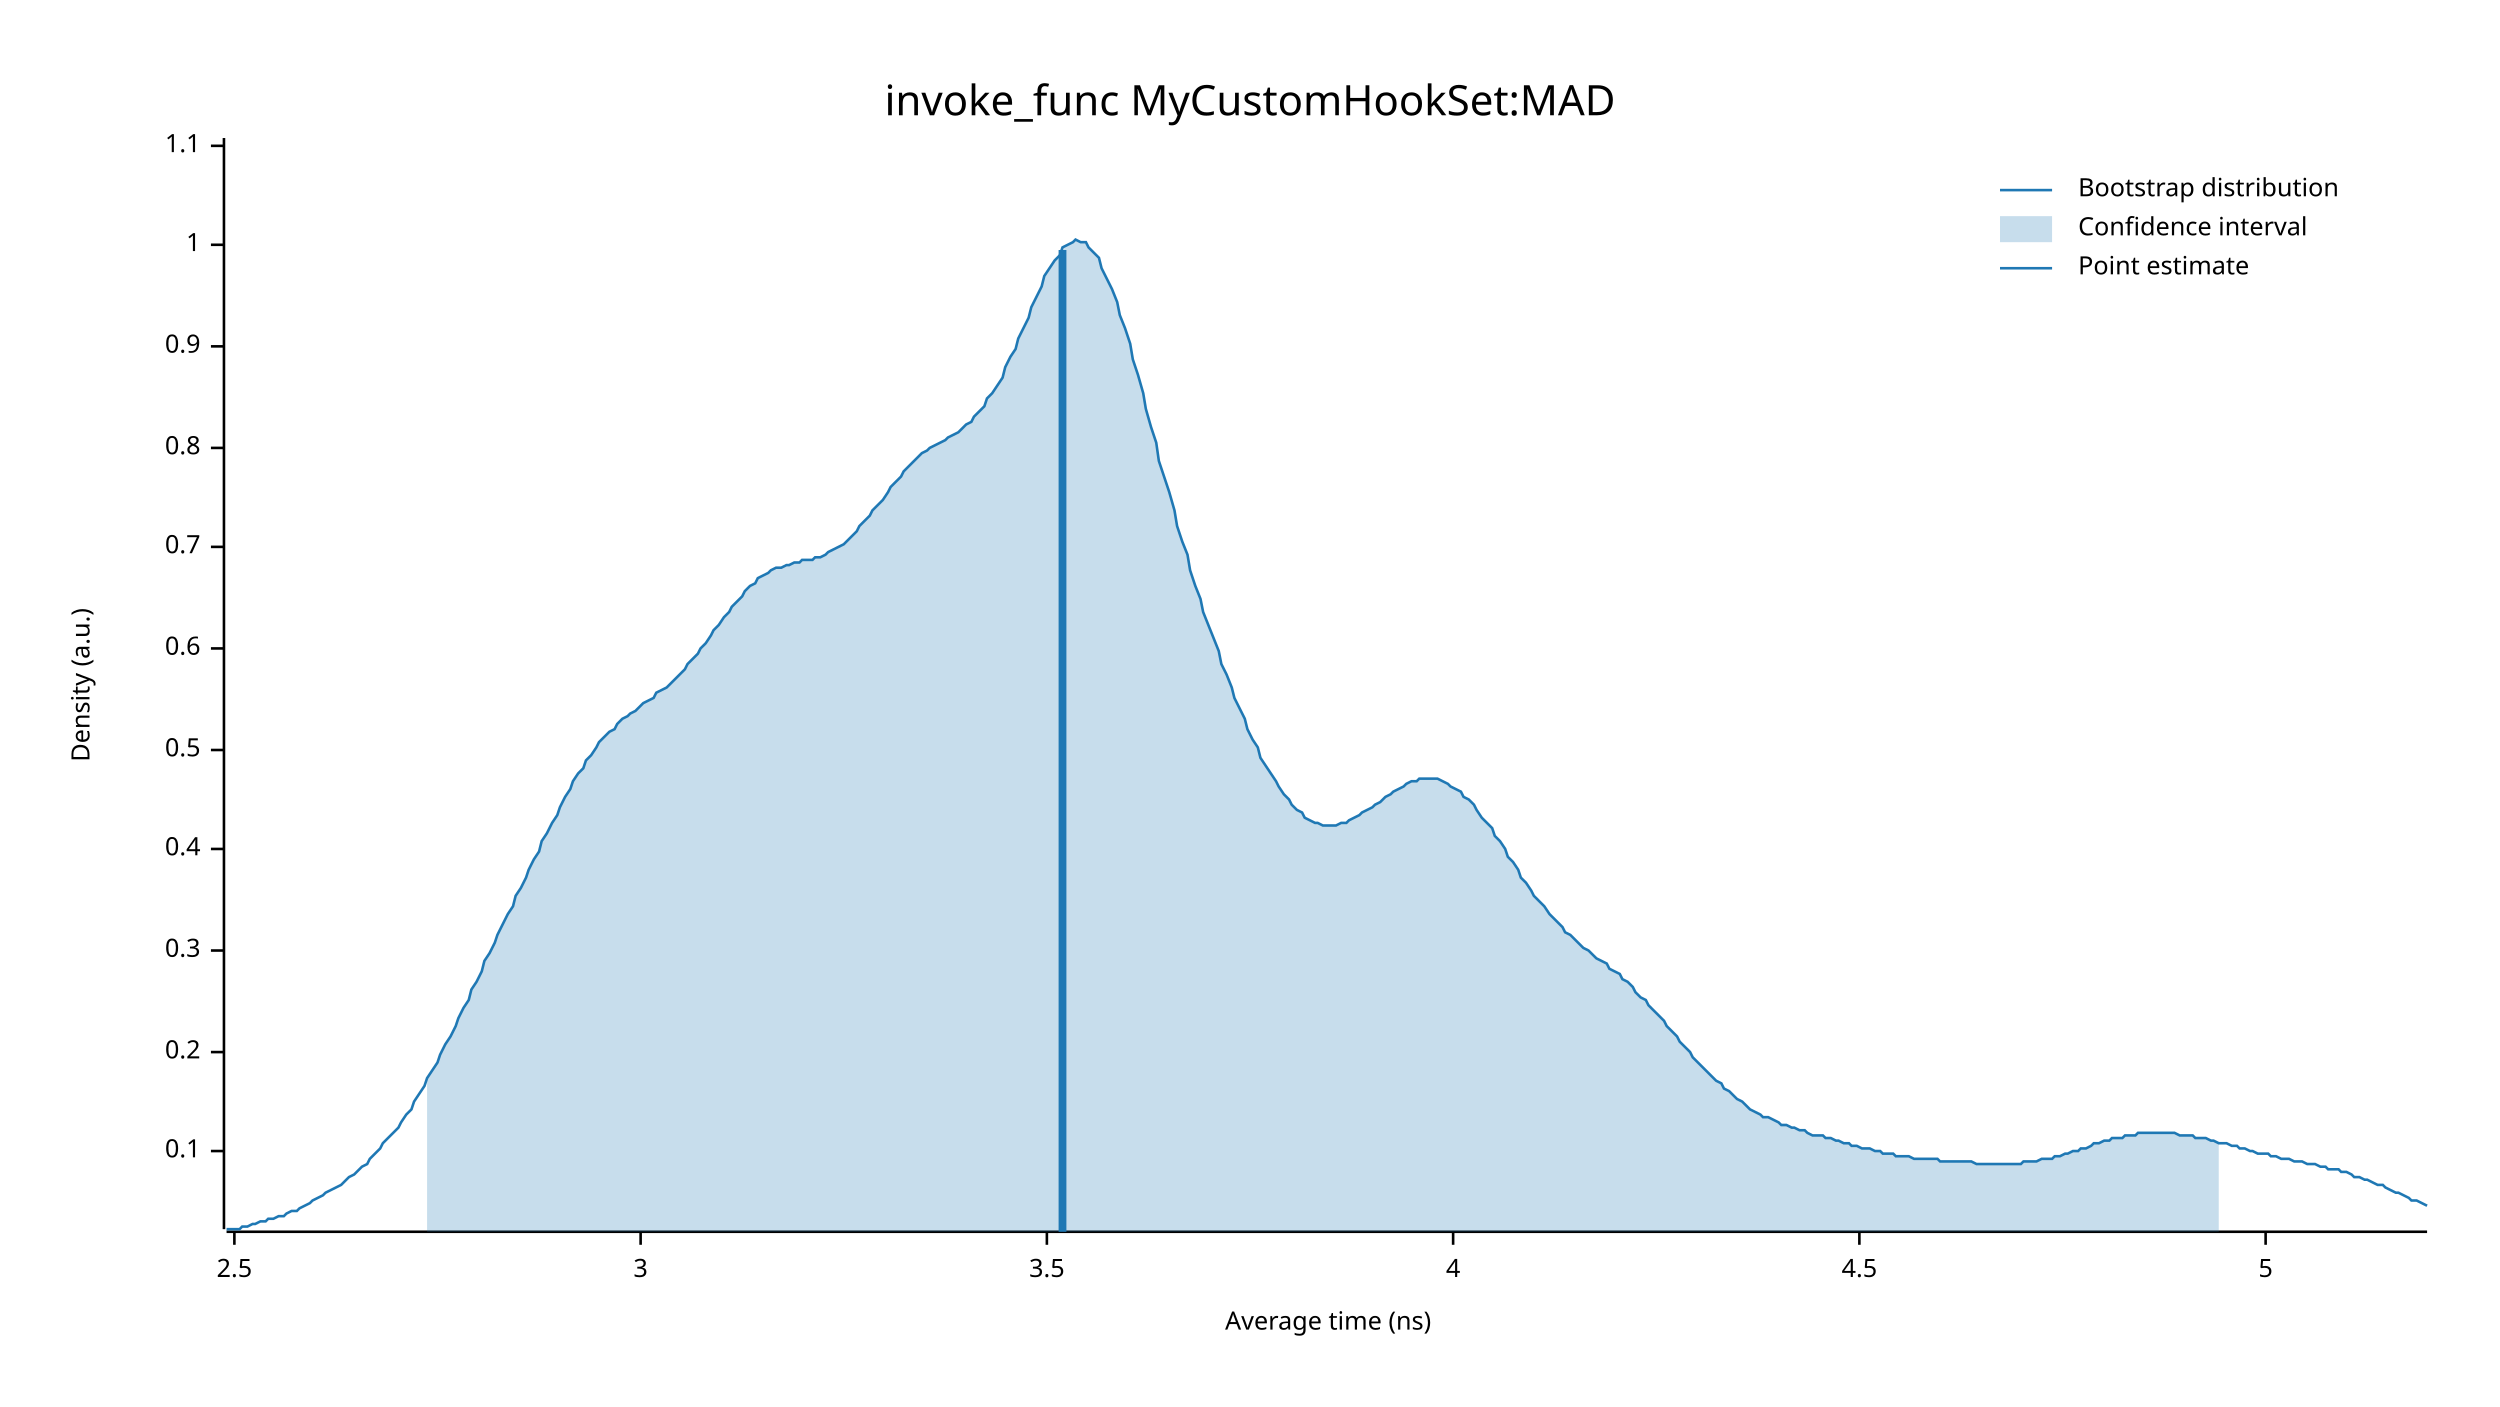
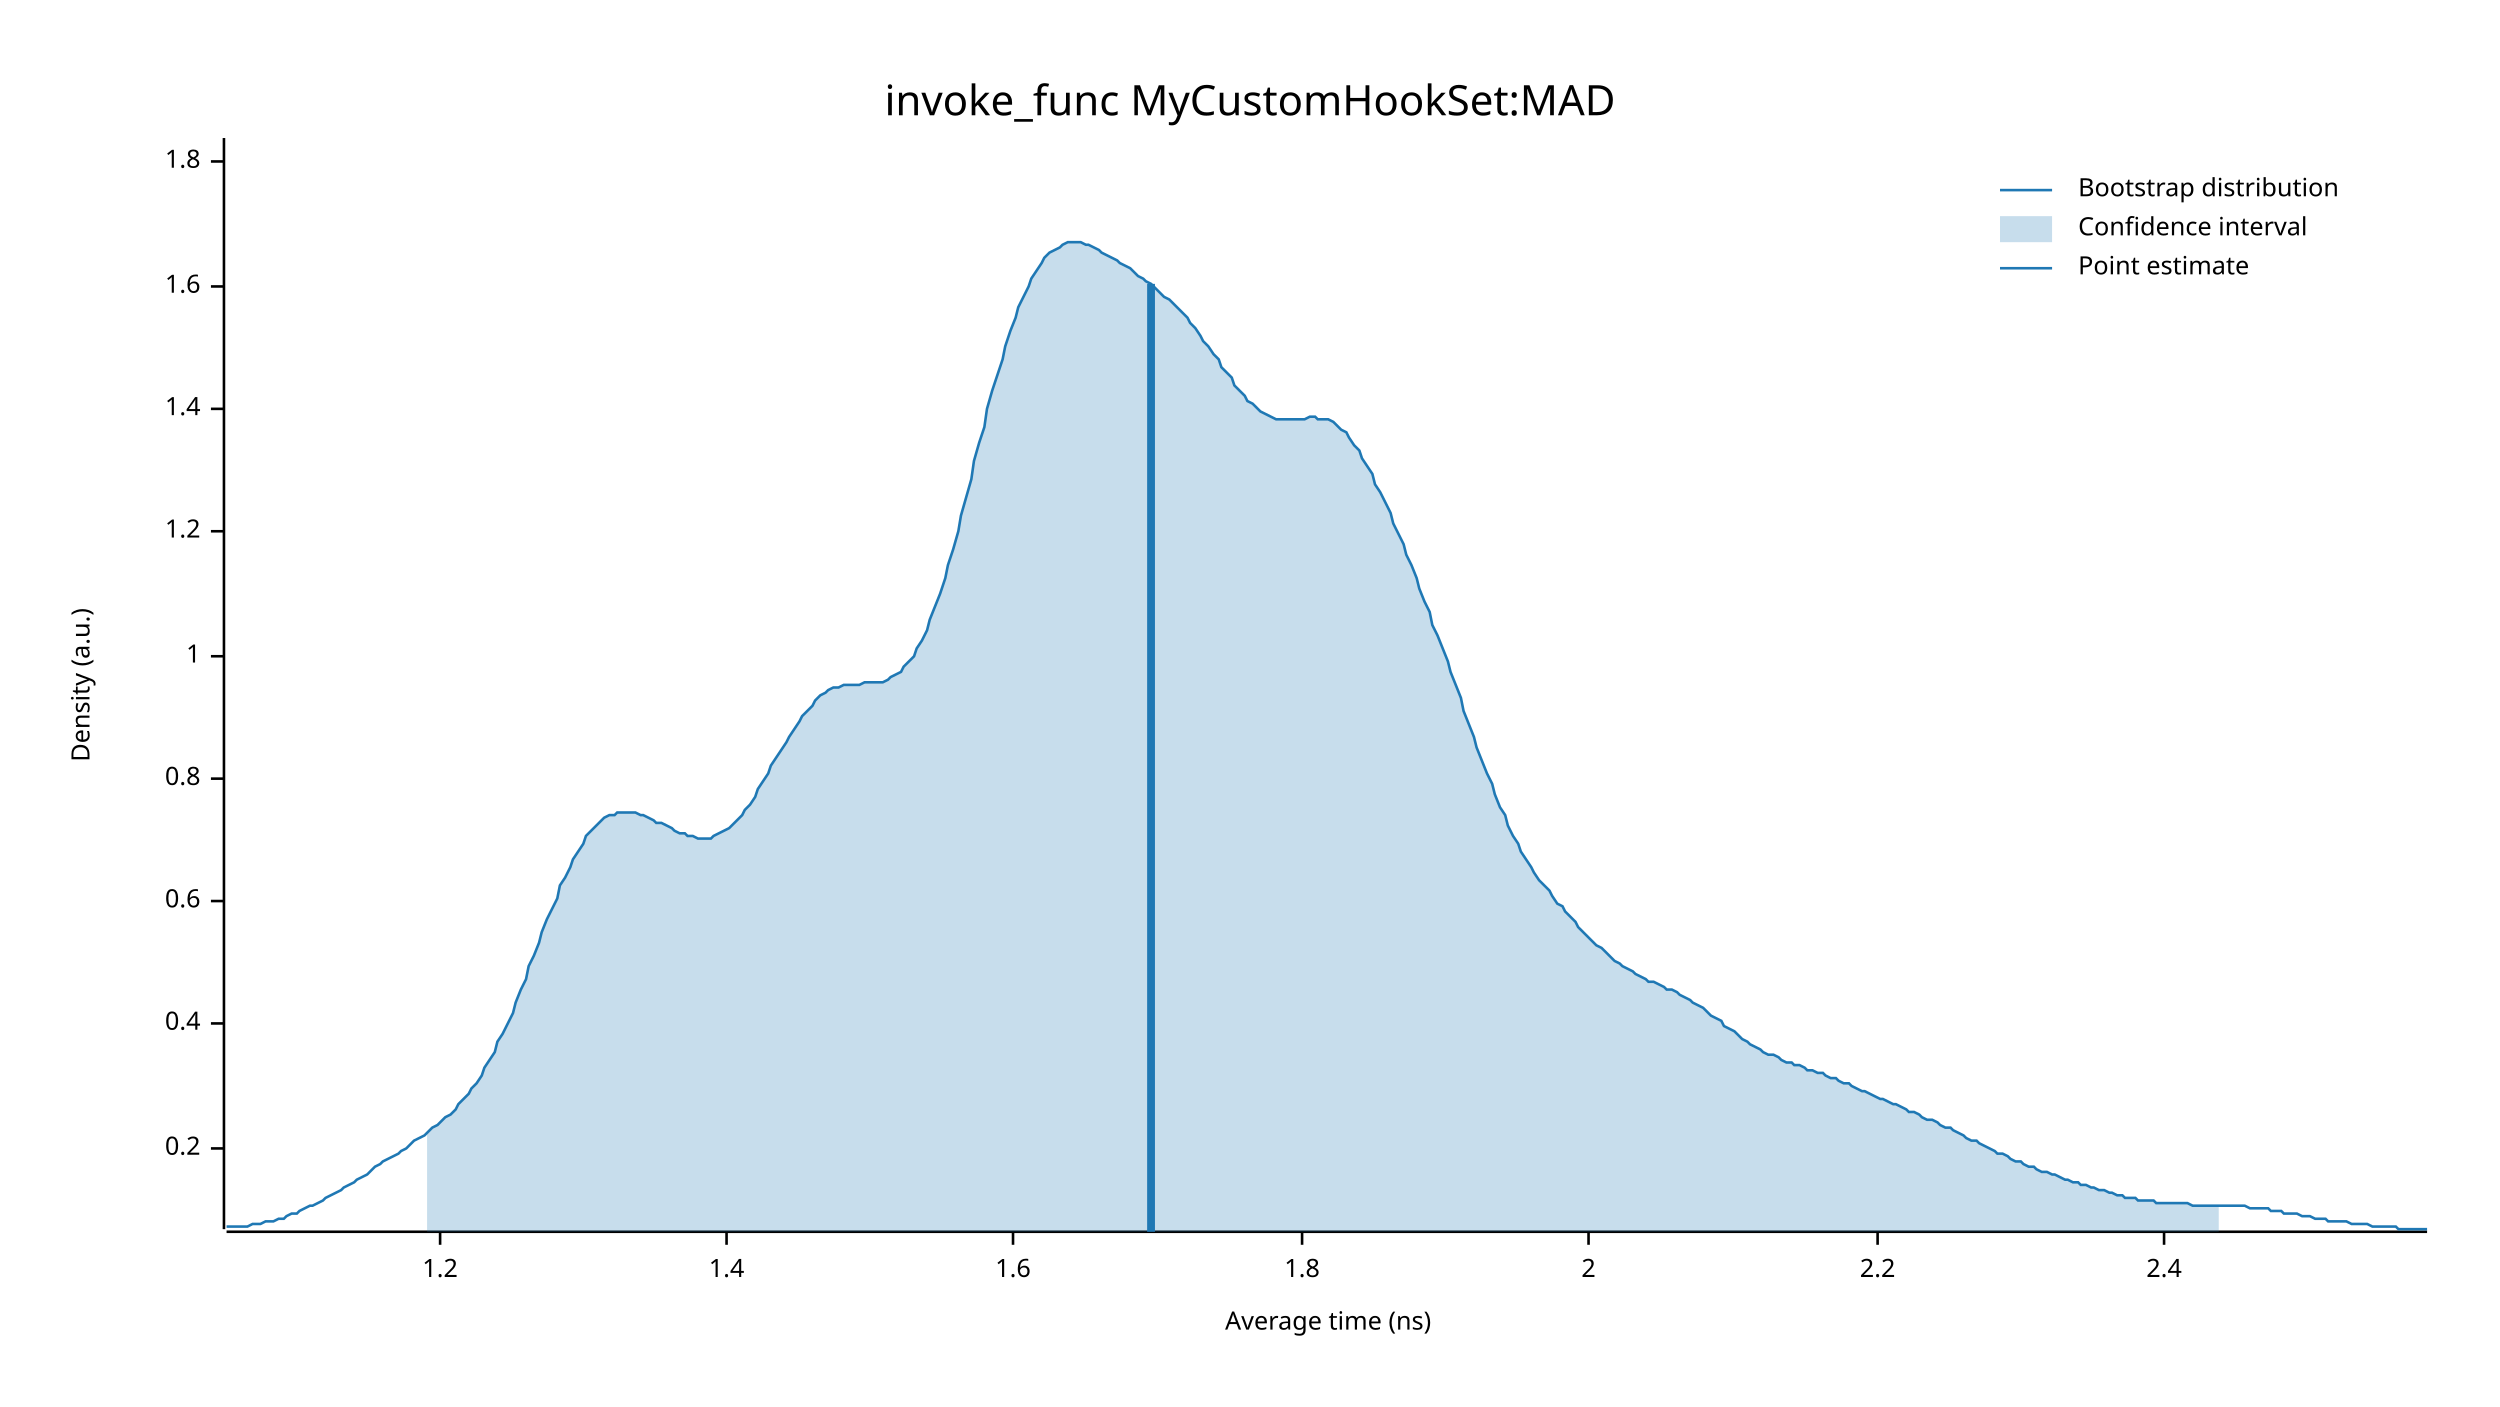
<svg xmlns="http://www.w3.org/2000/svg" width="960" height="540" viewBox="0 0 960 540">
  <text x="480" y="32" dy="0.76em" text-anchor="middle" font-family="sans-serif" font-size="16.129" opacity="1" fill="#000000">
invoke_func MyCustomHookSet:MAD
</text>
  <text x="27" y="263" dy="0.76em" text-anchor="middle" font-family="sans-serif" font-size="9.677" opacity="1" fill="#000000" transform="rotate(270, 27, 263)">
Density (a.u.)
</text>
  <text x="510" y="513" dy="-0.5ex" text-anchor="middle" font-family="sans-serif" font-size="9.677" opacity="1" fill="#000000">
Average time (ns)
</text>
  <polyline fill="none" opacity="1" stroke="#000000" stroke-width="1" points="86,53 86,472 " />
-   <text x="77" y="442" dy="0.5ex" text-anchor="end" font-family="sans-serif" font-size="9.677" opacity="1" fill="#000000">
- 0.1
- </text>
-   <polyline fill="none" opacity="1" stroke="#000000" stroke-width="1" points="81,442 86,442 " />
-   <text x="77" y="404" dy="0.5ex" text-anchor="end" font-family="sans-serif" font-size="9.677" opacity="1" fill="#000000">
+   <text x="77" y="441" dy="0.5ex" text-anchor="end" font-family="sans-serif" font-size="9.677" opacity="1" fill="#000000">
0.2
</text>
-   <polyline fill="none" opacity="1" stroke="#000000" stroke-width="1" points="81,404 86,404 " />
-   <text x="77" y="365" dy="0.5ex" text-anchor="end" font-family="sans-serif" font-size="9.677" opacity="1" fill="#000000">
- 0.3
- </text>
-   <polyline fill="none" opacity="1" stroke="#000000" stroke-width="1" points="81,365 86,365 " />
-   <text x="77" y="326" dy="0.5ex" text-anchor="end" font-family="sans-serif" font-size="9.677" opacity="1" fill="#000000">
+   <polyline fill="none" opacity="1" stroke="#000000" stroke-width="1" points="81,441 86,441 " />
+   <text x="77" y="393" dy="0.5ex" text-anchor="end" font-family="sans-serif" font-size="9.677" opacity="1" fill="#000000">
0.4
</text>
-   <polyline fill="none" opacity="1" stroke="#000000" stroke-width="1" points="81,326 86,326 " />
-   <text x="77" y="288" dy="0.5ex" text-anchor="end" font-family="sans-serif" font-size="9.677" opacity="1" fill="#000000">
- 0.5
- </text>
-   <polyline fill="none" opacity="1" stroke="#000000" stroke-width="1" points="81,288 86,288 " />
-   <text x="77" y="249" dy="0.5ex" text-anchor="end" font-family="sans-serif" font-size="9.677" opacity="1" fill="#000000">
+   <polyline fill="none" opacity="1" stroke="#000000" stroke-width="1" points="81,393 86,393 " />
+   <text x="77" y="346" dy="0.5ex" text-anchor="end" font-family="sans-serif" font-size="9.677" opacity="1" fill="#000000">
0.6
</text>
-   <polyline fill="none" opacity="1" stroke="#000000" stroke-width="1" points="81,249 86,249 " />
-   <text x="77" y="210" dy="0.5ex" text-anchor="end" font-family="sans-serif" font-size="9.677" opacity="1" fill="#000000">
- 0.7
- </text>
-   <polyline fill="none" opacity="1" stroke="#000000" stroke-width="1" points="81,210 86,210 " />
-   <text x="77" y="172" dy="0.5ex" text-anchor="end" font-family="sans-serif" font-size="9.677" opacity="1" fill="#000000">
+   <polyline fill="none" opacity="1" stroke="#000000" stroke-width="1" points="81,346 86,346 " />
+   <text x="77" y="299" dy="0.5ex" text-anchor="end" font-family="sans-serif" font-size="9.677" opacity="1" fill="#000000">
0.8
</text>
-   <polyline fill="none" opacity="1" stroke="#000000" stroke-width="1" points="81,172 86,172 " />
-   <text x="77" y="133" dy="0.5ex" text-anchor="end" font-family="sans-serif" font-size="9.677" opacity="1" fill="#000000">
- 0.9
- </text>
-   <polyline fill="none" opacity="1" stroke="#000000" stroke-width="1" points="81,133 86,133 " />
-   <text x="77" y="94" dy="0.5ex" text-anchor="end" font-family="sans-serif" font-size="9.677" opacity="1" fill="#000000">
+   <polyline fill="none" opacity="1" stroke="#000000" stroke-width="1" points="81,299 86,299 " />
+   <text x="77" y="252" dy="0.5ex" text-anchor="end" font-family="sans-serif" font-size="9.677" opacity="1" fill="#000000">
1
</text>
-   <polyline fill="none" opacity="1" stroke="#000000" stroke-width="1" points="81,94 86,94 " />
-   <text x="77" y="56" dy="0.5ex" text-anchor="end" font-family="sans-serif" font-size="9.677" opacity="1" fill="#000000">
- 1.1
+   <polyline fill="none" opacity="1" stroke="#000000" stroke-width="1" points="81,252 86,252 " />
+   <text x="77" y="204" dy="0.5ex" text-anchor="end" font-family="sans-serif" font-size="9.677" opacity="1" fill="#000000">
+ 1.2
</text>
-   <polyline fill="none" opacity="1" stroke="#000000" stroke-width="1" points="81,56 86,56 " />
+   <polyline fill="none" opacity="1" stroke="#000000" stroke-width="1" points="81,204 86,204 " />
+   <text x="77" y="157" dy="0.5ex" text-anchor="end" font-family="sans-serif" font-size="9.677" opacity="1" fill="#000000">
+ 1.4
+ </text>
+   <polyline fill="none" opacity="1" stroke="#000000" stroke-width="1" points="81,157 86,157 " />
+   <text x="77" y="110" dy="0.5ex" text-anchor="end" font-family="sans-serif" font-size="9.677" opacity="1" fill="#000000">
+ 1.6
+ </text>
+   <polyline fill="none" opacity="1" stroke="#000000" stroke-width="1" points="81,110 86,110 " />
+   <text x="77" y="62" dy="0.5ex" text-anchor="end" font-family="sans-serif" font-size="9.677" opacity="1" fill="#000000">
+ 1.8
+ </text>
+   <polyline fill="none" opacity="1" stroke="#000000" stroke-width="1" points="81,62 86,62 " />
  <polyline fill="none" opacity="1" stroke="#000000" stroke-width="1" points="87,473 932,473 " />
-   <text x="90" y="483" dy="0.76em" text-anchor="middle" font-family="sans-serif" font-size="9.677" opacity="1" fill="#000000">
- 2.5
+   <text x="169" y="483" dy="0.76em" text-anchor="middle" font-family="sans-serif" font-size="9.677" opacity="1" fill="#000000">
+ 1.2
</text>
-   <polyline fill="none" opacity="1" stroke="#000000" stroke-width="1" points="90,473 90,478 " />
-   <text x="246" y="483" dy="0.76em" text-anchor="middle" font-family="sans-serif" font-size="9.677" opacity="1" fill="#000000">
- 3
+   <polyline fill="none" opacity="1" stroke="#000000" stroke-width="1" points="169,473 169,478 " />
+   <text x="279" y="483" dy="0.76em" text-anchor="middle" font-family="sans-serif" font-size="9.677" opacity="1" fill="#000000">
+ 1.4
</text>
-   <polyline fill="none" opacity="1" stroke="#000000" stroke-width="1" points="246,473 246,478 " />
-   <text x="402" y="483" dy="0.76em" text-anchor="middle" font-family="sans-serif" font-size="9.677" opacity="1" fill="#000000">
- 3.5
+   <polyline fill="none" opacity="1" stroke="#000000" stroke-width="1" points="279,473 279,478 " />
+   <text x="389" y="483" dy="0.76em" text-anchor="middle" font-family="sans-serif" font-size="9.677" opacity="1" fill="#000000">
+ 1.6
</text>
-   <polyline fill="none" opacity="1" stroke="#000000" stroke-width="1" points="402,473 402,478 " />
-   <text x="558" y="483" dy="0.76em" text-anchor="middle" font-family="sans-serif" font-size="9.677" opacity="1" fill="#000000">
- 4
+   <polyline fill="none" opacity="1" stroke="#000000" stroke-width="1" points="389,473 389,478 " />
+   <text x="500" y="483" dy="0.76em" text-anchor="middle" font-family="sans-serif" font-size="9.677" opacity="1" fill="#000000">
+ 1.8
</text>
-   <polyline fill="none" opacity="1" stroke="#000000" stroke-width="1" points="558,473 558,478 " />
-   <text x="714" y="483" dy="0.76em" text-anchor="middle" font-family="sans-serif" font-size="9.677" opacity="1" fill="#000000">
- 4.5
+   <polyline fill="none" opacity="1" stroke="#000000" stroke-width="1" points="500,473 500,478 " />
+   <text x="610" y="483" dy="0.76em" text-anchor="middle" font-family="sans-serif" font-size="9.677" opacity="1" fill="#000000">
+ 2
</text>
-   <polyline fill="none" opacity="1" stroke="#000000" stroke-width="1" points="714,473 714,478 " />
-   <text x="870" y="483" dy="0.76em" text-anchor="middle" font-family="sans-serif" font-size="9.677" opacity="1" fill="#000000">
- 5
+   <polyline fill="none" opacity="1" stroke="#000000" stroke-width="1" points="610,473 610,478 " />
+   <text x="721" y="483" dy="0.76em" text-anchor="middle" font-family="sans-serif" font-size="9.677" opacity="1" fill="#000000">
+ 2.2
</text>
-   <polyline fill="none" opacity="1" stroke="#000000" stroke-width="1" points="870,473 870,478 " />
-   <polyline fill="none" opacity="1" stroke="#1F78B4" stroke-width="1" points="87,472 88,472 90,472 92,472 93,471 95,471 97,470 98,470 100,469 102,469 103,468 105,468 107,467 109,467 110,466 112,465 114,465 115,464 117,463 119,462 120,461 122,460 124,459 125,458 127,457 129,456 131,455 132,454 134,452 136,451 137,450 139,448 141,447 142,445 144,443 146,441 147,439 149,437 151,435 153,433 154,431 156,428 158,426 159,423 161,420 163,417 164,414 166,411 168,408 169,405 171,401 173,398 175,394 176,391 178,387 180,384 181,380 183,377 185,373 186,369 188,366 190,362 191,359 193,355 195,351 197,348 198,344 200,341 202,337 203,334 205,330 207,327 208,323 210,320 212,316 214,313 215,310 217,306 219,303 220,300 222,297 224,295 225,292 227,290 229,287 230,285 232,283 234,281 236,280 237,278 239,276 241,275 242,274 244,273 246,271 247,270 249,269 251,268 252,266 254,265 256,264 258,262 259,261 261,259 263,257 264,255 266,253 268,251 269,249 271,247 273,244 274,242 276,240 278,237 280,235 281,233 283,231 285,229 286,227 288,225 290,224 291,222 293,221 295,220 296,219 298,218 300,218 302,217 303,217 305,216 307,216 308,215 310,215 312,215 313,214 315,214 317,213 318,212 320,211 322,210 324,209 325,208 327,206 329,204 330,202 332,200 334,198 335,196 337,194 339,192 341,189 342,187 344,185 346,183 347,181 349,179 351,177 352,176 354,174 356,173 357,172 359,171 361,170 363,169 364,168 366,167 368,166 369,165 371,163 373,162 374,160 376,158 378,156 379,153 381,151 383,148 385,145 386,141 388,137 390,134 391,130 393,126 395,122 396,118 398,114 400,110 401,106 403,103 405,100 407,98 408,95 410,94 412,93 413,92 415,93 417,93 418,95 420,97 422,99 423,103 425,107 427,111 429,116 430,121 432,126 434,132 435,138 437,144 439,151 440,157 442,164 444,170 445,177 447,183 449,189 451,196 452,202 454,208 456,213 457,219 459,225 461,230 462,235 464,240 466,245 468,250 469,255 471,259 473,264 474,268 476,272 478,276 479,280 481,284 483,287 484,291 486,294 488,297 490,300 491,302 493,305 495,307 496,309 498,311 500,312 501,314 503,315 505,316 506,316 508,317 510,317 512,317 513,317 515,316 517,316 518,315 520,314 522,313 523,312 525,311 527,310 528,309 530,308 532,306 534,305 535,304 537,303 539,302 540,301 542,300 544,300 545,299 547,299 549,299 550,299 552,299 554,300 556,301 557,302 559,303 561,304 562,306 564,307 566,309 567,311 569,314 571,316 573,318 574,321 576,323 578,326 579,329 581,331 583,334 584,337 586,339 588,342 589,344 591,346 593,348 595,351 596,352 598,354 600,356 601,358 603,359 605,361 606,362 608,364 610,365 611,366 613,368 615,369 617,370 618,372 620,373 622,374 623,376 625,377 627,379 628,381 630,383 632,384 633,386 635,388 637,390 639,392 640,394 642,396 644,398 645,400 647,402 649,404 650,406 652,408 654,410 655,411 657,413 659,415 661,416 662,418 664,419 666,421 667,422 669,423 671,425 672,426 674,427 676,428 677,429 679,429 681,430 683,431 684,432 686,432 688,433 689,433 691,434 693,434 694,435 696,436 698,436 700,436 701,437 703,437 705,438 706,438 708,439 710,439 711,440 713,440 715,441 716,441 718,441 720,442 722,442 723,443 725,443 727,443 728,444 730,444 732,444 733,444 735,445 737,445 738,445 740,445 742,445 744,445 745,446 747,446 749,446 750,446 752,446 754,446 755,446 757,446 759,447 760,447 762,447 764,447 766,447 767,447 769,447 771,447 772,447 774,447 776,447 777,446 779,446 781,446 782,446 784,445 786,445 788,445 789,444 791,444 793,443 794,443 796,442 798,442 799,441 801,441 803,440 804,439 806,439 808,438 810,438 811,437 813,437 815,437 816,436 818,436 820,436 821,435 823,435 825,435 827,435 828,435 830,435 832,435 833,435 835,435 837,436 838,436 840,436 842,436 843,437 845,437 847,437 849,438 850,438 852,439 854,439 855,439 857,440 859,440 860,441 862,441 864,442 865,442 867,443 869,443 871,443 872,444 874,444 876,445 877,445 879,445 881,446 882,446 884,446 886,447 887,447 889,447 891,448 893,448 894,449 896,449 898,449 899,450 901,450 903,451 904,452 906,452 908,453 909,453 911,454 913,455 915,455 916,456 918,457 920,458 921,458 923,459 925,460 926,461 928,461 930,462 932,463 " />
-   <polygon opacity="0.25" fill="#1F78B4" points="164,414 166,411 168,408 169,405 171,401 173,398 175,394 176,391 178,387 180,384 181,380 183,377 185,373 186,369 188,366 190,362 191,359 193,355 195,351 197,348 198,344 200,341 202,337 203,334 205,330 207,327 208,323 210,320 212,316 214,313 215,310 217,306 219,303 220,300 222,297 224,295 225,292 227,290 229,287 230,285 232,283 234,281 236,280 237,278 239,276 241,275 242,274 244,273 246,271 247,270 249,269 251,268 252,266 254,265 256,264 258,262 259,261 261,259 263,257 264,255 266,253 268,251 269,249 271,247 273,244 274,242 276,240 278,237 280,235 281,233 283,231 285,229 286,227 288,225 290,224 291,222 293,221 295,220 296,219 298,218 300,218 302,217 303,217 305,216 307,216 308,215 310,215 312,215 313,214 315,214 317,213 318,212 320,211 322,210 324,209 325,208 327,206 329,204 330,202 332,200 334,198 335,196 337,194 339,192 341,189 342,187 344,185 346,183 347,181 349,179 351,177 352,176 354,174 356,173 357,172 359,171 361,170 363,169 364,168 366,167 368,166 369,165 371,163 373,162 374,160 376,158 378,156 379,153 381,151 383,148 385,145 386,141 388,137 390,134 391,130 393,126 395,122 396,118 398,114 400,110 401,106 403,103 405,100 407,98 408,95 410,94 412,93 413,92 415,93 417,93 418,95 420,97 422,99 423,103 425,107 427,111 429,116 430,121 432,126 434,132 435,138 437,144 439,151 440,157 442,164 444,170 445,177 447,183 449,189 451,196 452,202 454,208 456,213 457,219 459,225 461,230 462,235 464,240 466,245 468,250 469,255 471,259 473,264 474,268 476,272 478,276 479,280 481,284 483,287 484,291 486,294 488,297 490,300 491,302 493,305 495,307 496,309 498,311 500,312 501,314 503,315 505,316 506,316 508,317 510,317 512,317 513,317 515,316 517,316 518,315 520,314 522,313 523,312 525,311 527,310 528,309 530,308 532,306 534,305 535,304 537,303 539,302 540,301 542,300 544,300 545,299 547,299 549,299 550,299 552,299 554,300 556,301 557,302 559,303 561,304 562,306 564,307 566,309 567,311 569,314 571,316 573,318 574,321 576,323 578,326 579,329 581,331 583,334 584,337 586,339 588,342 589,344 591,346 593,348 595,351 596,352 598,354 600,356 601,358 603,359 605,361 606,362 608,364 610,365 611,366 613,368 615,369 617,370 618,372 620,373 622,374 623,376 625,377 627,379 628,381 630,383 632,384 633,386 635,388 637,390 639,392 640,394 642,396 644,398 645,400 647,402 649,404 650,406 652,408 654,410 655,411 657,413 659,415 661,416 662,418 664,419 666,421 667,422 669,423 671,425 672,426 674,427 676,428 677,429 679,429 681,430 683,431 684,432 686,432 688,433 689,433 691,434 693,434 694,435 696,436 698,436 700,436 701,437 703,437 705,438 706,438 708,439 710,439 711,440 713,440 715,441 716,441 718,441 720,442 722,442 723,443 725,443 727,443 728,444 730,444 732,444 733,444 735,445 737,445 738,445 740,445 742,445 744,445 745,446 747,446 749,446 750,446 752,446 754,446 755,446 757,446 759,447 760,447 762,447 764,447 766,447 767,447 769,447 771,447 772,447 774,447 776,447 777,446 779,446 781,446 782,446 784,445 786,445 788,445 789,444 791,444 793,443 794,443 796,442 798,442 799,441 801,441 803,440 804,439 806,439 808,438 810,438 811,437 813,437 815,437 816,436 818,436 820,436 821,435 823,435 825,435 827,435 828,435 830,435 832,435 833,435 835,435 837,436 838,436 840,436 842,436 843,437 845,437 847,437 849,438 850,438 852,439 852,473 164,473 " />
-   <polyline fill="none" opacity="1" stroke="#1F78B4" stroke-width="3" points="408,473 408,96 " />
+   <polyline fill="none" opacity="1" stroke="#000000" stroke-width="1" points="721,473 721,478 " />
+   <text x="831" y="483" dy="0.76em" text-anchor="middle" font-family="sans-serif" font-size="9.677" opacity="1" fill="#000000">
+ 2.4
+ </text>
+   <polyline fill="none" opacity="1" stroke="#000000" stroke-width="1" points="831,473 831,478 " />
+   <polyline fill="none" opacity="1" stroke="#1F78B4" stroke-width="1" points="87,471 88,471 90,471 92,471 93,471 95,471 97,470 98,470 100,470 102,469 103,469 105,469 107,468 109,468 110,467 112,466 114,466 115,465 117,464 119,463 120,463 122,462 124,461 125,460 127,459 129,458 131,457 132,456 134,455 136,454 137,453 139,452 141,451 142,450 144,448 146,447 147,446 149,445 151,444 153,443 154,442 156,441 158,439 159,438 161,437 163,436 164,435 166,433 168,432 169,431 171,429 173,428 175,426 176,424 178,422 180,420 181,418 183,416 185,413 186,410 188,407 190,404 191,400 193,397 195,393 197,389 198,385 200,380 202,376 203,371 205,367 207,362 208,358 210,353 212,349 214,345 215,340 217,337 219,333 220,330 222,327 224,324 225,321 227,319 229,317 230,316 232,314 234,313 236,313 237,312 239,312 241,312 242,312 244,312 246,313 247,313 249,314 251,315 252,316 254,316 256,317 258,318 259,319 261,320 263,320 264,321 266,321 268,322 269,322 271,322 273,322 274,321 276,320 278,319 280,318 281,317 283,315 285,313 286,311 288,309 290,306 291,303 293,300 295,297 296,294 298,291 300,288 302,285 303,283 305,280 307,277 308,275 310,273 312,271 313,269 315,267 317,266 318,265 320,264 322,264 324,263 325,263 327,263 329,263 330,263 332,262 334,262 335,262 337,262 339,262 341,261 342,260 344,259 346,258 347,256 349,254 351,252 352,249 354,246 356,242 357,238 359,233 361,228 363,222 364,217 366,211 368,204 369,198 371,191 373,184 374,177 376,170 378,164 379,157 381,150 383,144 385,138 386,133 388,127 390,122 391,118 393,114 395,110 396,107 398,104 400,101 401,99 403,97 405,96 407,95 408,94 410,93 412,93 413,93 415,93 417,94 418,94 420,95 422,96 423,97 425,98 427,99 429,100 430,101 432,102 434,103 435,104 437,106 439,107 440,108 442,109 444,111 445,112 447,114 449,115 451,117 452,118 454,120 456,122 457,124 459,126 461,129 462,131 464,133 466,136 468,138 469,141 471,143 473,145 474,148 476,150 478,152 479,154 481,155 483,157 484,158 486,159 488,160 490,161 491,161 493,161 495,161 496,161 498,161 500,161 501,161 503,160 505,160 506,161 508,161 510,161 512,162 513,163 515,165 517,166 518,168 520,171 522,173 523,176 525,179 527,182 528,186 530,189 532,193 534,197 535,201 537,205 539,209 540,213 542,217 544,222 545,226 547,231 549,235 550,240 552,244 554,249 556,254 557,258 559,263 561,268 562,273 564,278 566,283 567,287 569,292 571,297 573,301 574,305 576,310 578,313 579,317 581,321 583,324 584,327 586,330 588,333 589,335 591,338 593,340 595,342 596,344 598,347 600,348 601,350 603,352 605,354 606,356 608,358 610,360 611,361 613,363 615,364 617,366 618,367 620,369 622,370 623,371 625,372 627,373 628,374 630,375 632,376 633,377 635,377 637,378 639,379 640,380 642,380 644,381 645,382 647,383 649,384 650,385 652,386 654,387 655,388 657,390 659,391 661,392 662,394 664,395 666,396 667,397 669,399 671,400 672,401 674,402 676,403 677,404 679,405 681,405 683,406 684,407 686,408 688,408 689,409 691,409 693,410 694,411 696,411 698,412 700,412 701,413 703,414 705,414 706,415 708,416 710,416 711,417 713,418 715,419 716,419 718,420 720,421 722,422 723,422 725,423 727,424 728,424 730,425 732,426 733,427 735,427 737,428 738,429 740,430 742,430 744,431 745,432 747,433 749,433 750,434 752,435 754,436 755,437 757,438 759,438 760,439 762,440 764,441 766,442 767,443 769,443 771,444 772,445 774,446 776,446 777,447 779,448 781,448 782,449 784,450 786,450 788,451 789,451 791,452 793,453 794,453 796,454 798,454 799,455 801,455 803,456 804,456 806,457 808,457 810,458 811,458 813,459 815,459 816,460 818,460 820,460 821,461 823,461 825,461 827,461 828,462 830,462 832,462 833,462 835,462 837,462 838,462 840,462 842,463 843,463 845,463 847,463 849,463 850,463 852,463 854,463 855,463 857,463 859,463 860,463 862,463 864,464 865,464 867,464 869,464 871,464 872,465 874,465 876,465 877,466 879,466 881,466 882,466 884,467 886,467 887,467 889,468 891,468 893,468 894,469 896,469 898,469 899,469 901,469 903,470 904,470 906,470 908,470 909,470 911,471 913,471 915,471 916,471 918,471 920,471 921,472 923,472 925,472 926,472 928,472 930,472 932,472 " />
+   <polygon opacity="0.25" fill="#1F78B4" points="164,435 166,433 168,432 169,431 171,429 173,428 175,426 176,424 178,422 180,420 181,418 183,416 185,413 186,410 188,407 190,404 191,400 193,397 195,393 197,389 198,385 200,380 202,376 203,371 205,367 207,362 208,358 210,353 212,349 214,345 215,340 217,337 219,333 220,330 222,327 224,324 225,321 227,319 229,317 230,316 232,314 234,313 236,313 237,312 239,312 241,312 242,312 244,312 246,313 247,313 249,314 251,315 252,316 254,316 256,317 258,318 259,319 261,320 263,320 264,321 266,321 268,322 269,322 271,322 273,322 274,321 276,320 278,319 280,318 281,317 283,315 285,313 286,311 288,309 290,306 291,303 293,300 295,297 296,294 298,291 300,288 302,285 303,283 305,280 307,277 308,275 310,273 312,271 313,269 315,267 317,266 318,265 320,264 322,264 324,263 325,263 327,263 329,263 330,263 332,262 334,262 335,262 337,262 339,262 341,261 342,260 344,259 346,258 347,256 349,254 351,252 352,249 354,246 356,242 357,238 359,233 361,228 363,222 364,217 366,211 368,204 369,198 371,191 373,184 374,177 376,170 378,164 379,157 381,150 383,144 385,138 386,133 388,127 390,122 391,118 393,114 395,110 396,107 398,104 400,101 401,99 403,97 405,96 407,95 408,94 410,93 412,93 413,93 415,93 417,94 418,94 420,95 422,96 423,97 425,98 427,99 429,100 430,101 432,102 434,103 435,104 437,106 439,107 440,108 442,109 444,111 445,112 447,114 449,115 451,117 452,118 454,120 456,122 457,124 459,126 461,129 462,131 464,133 466,136 468,138 469,141 471,143 473,145 474,148 476,150 478,152 479,154 481,155 483,157 484,158 486,159 488,160 490,161 491,161 493,161 495,161 496,161 498,161 500,161 501,161 503,160 505,160 506,161 508,161 510,161 512,162 513,163 515,165 517,166 518,168 520,171 522,173 523,176 525,179 527,182 528,186 530,189 532,193 534,197 535,201 537,205 539,209 540,213 542,217 544,222 545,226 547,231 549,235 550,240 552,244 554,249 556,254 557,258 559,263 561,268 562,273 564,278 566,283 567,287 569,292 571,297 573,301 574,305 576,310 578,313 579,317 581,321 583,324 584,327 586,330 588,333 589,335 591,338 593,340 595,342 596,344 598,347 600,348 601,350 603,352 605,354 606,356 608,358 610,360 611,361 613,363 615,364 617,366 618,367 620,369 622,370 623,371 625,372 627,373 628,374 630,375 632,376 633,377 635,377 637,378 639,379 640,380 642,380 644,381 645,382 647,383 649,384 650,385 652,386 654,387 655,388 657,390 659,391 661,392 662,394 664,395 666,396 667,397 669,399 671,400 672,401 674,402 676,403 677,404 679,405 681,405 683,406 684,407 686,408 688,408 689,409 691,409 693,410 694,411 696,411 698,412 700,412 701,413 703,414 705,414 706,415 708,416 710,416 711,417 713,418 715,419 716,419 718,420 720,421 722,422 723,422 725,423 727,424 728,424 730,425 732,426 733,427 735,427 737,428 738,429 740,430 742,430 744,431 745,432 747,433 749,433 750,434 752,435 754,436 755,437 757,438 759,438 760,439 762,440 764,441 766,442 767,443 769,443 771,444 772,445 774,446 776,446 777,447 779,448 781,448 782,449 784,450 786,450 788,451 789,451 791,452 793,453 794,453 796,454 798,454 799,455 801,455 803,456 804,456 806,457 808,457 810,458 811,458 813,459 815,459 816,460 818,460 820,460 821,461 823,461 825,461 827,461 828,462 830,462 832,462 833,462 835,462 837,462 838,462 840,462 842,463 843,463 845,463 847,463 849,463 850,463 852,463 852,473 164,473 " />
+   <polyline fill="none" opacity="1" stroke="#1F78B4" stroke-width="3" points="442,473 442,109 " />
  <text x="798" y="68" dy="0.76em" text-anchor="start" font-family="sans-serif" font-size="9.677" opacity="1" fill="#000000">
Bootstrap distribution
</text>
  <text x="798" y="83" dy="0.76em" text-anchor="start" font-family="sans-serif" font-size="9.677" opacity="1" fill="#000000">
Confidence interval
</text>
  <text x="798" y="98" dy="0.76em" text-anchor="start" font-family="sans-serif" font-size="9.677" opacity="1" fill="#000000">
Point estimate
</text>
  <polyline fill="none" opacity="1" stroke="#1F78B4" stroke-width="1" points="768,73 788,73 " />
  <rect x="768" y="83" width="20" height="10" opacity="0.25" fill="#1F78B4" stroke="none" />
  <polyline fill="none" opacity="1" stroke="#1F78B4" stroke-width="1" points="768,103 788,103 " />
</svg>
